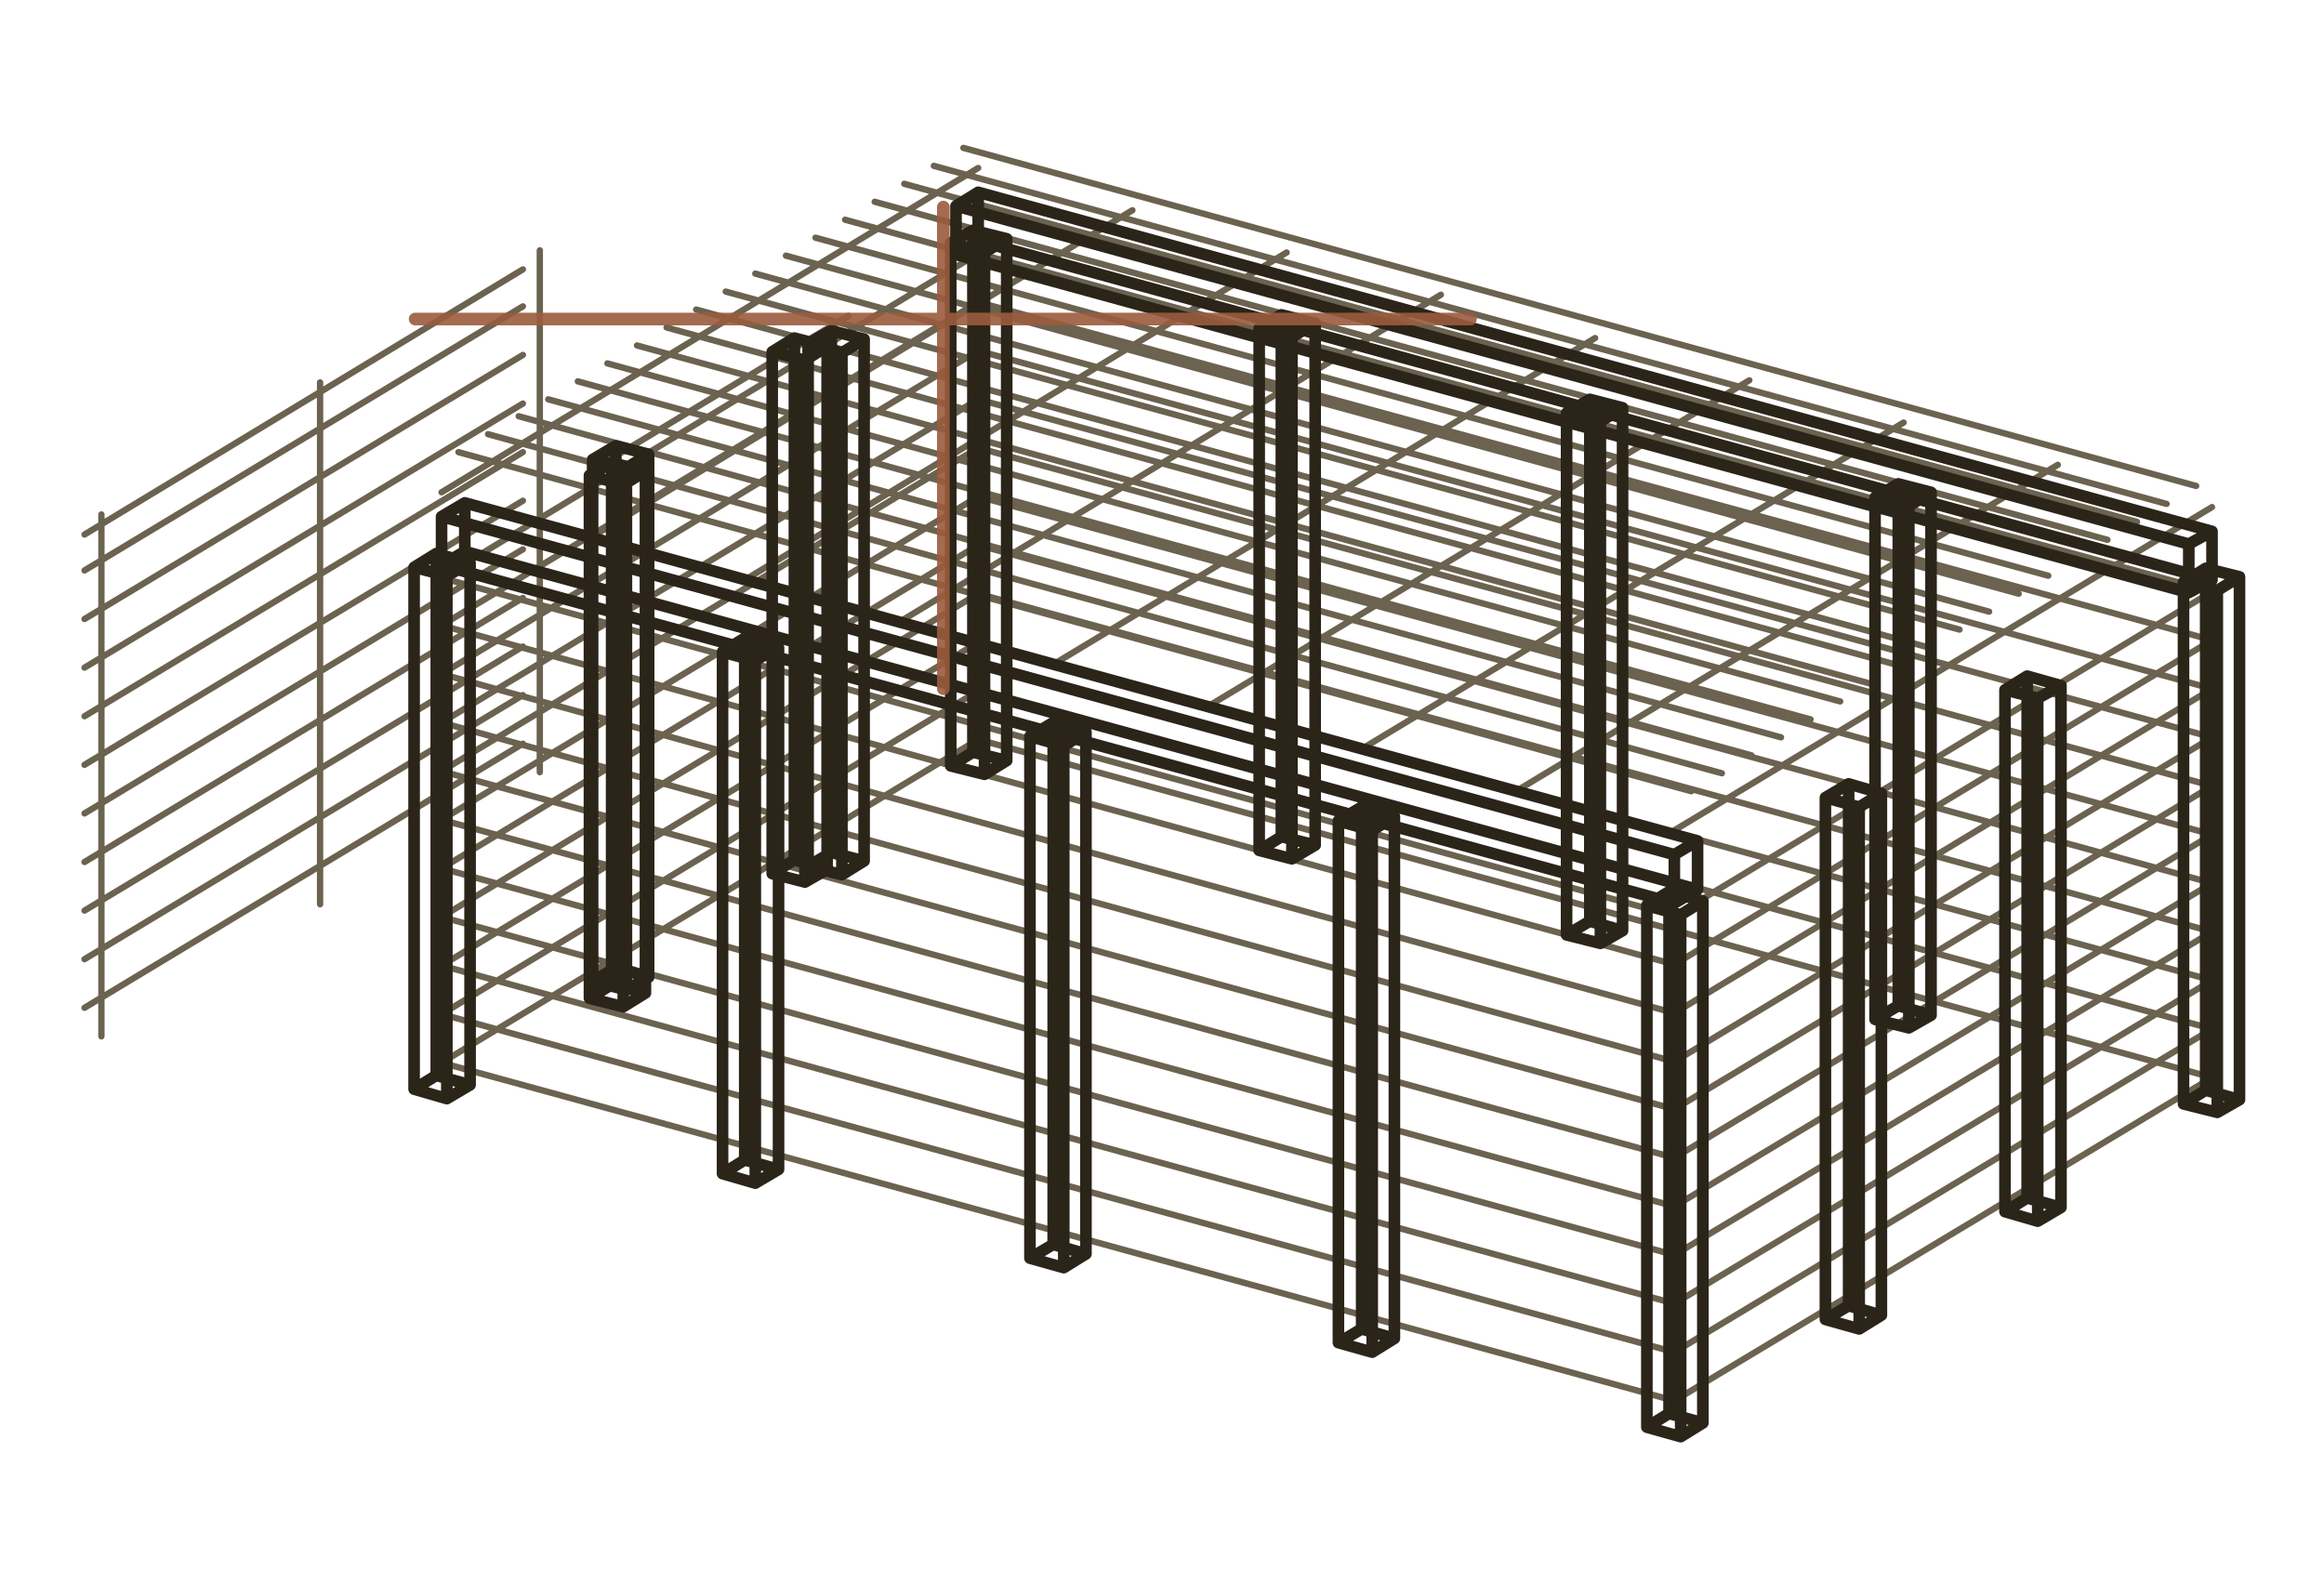
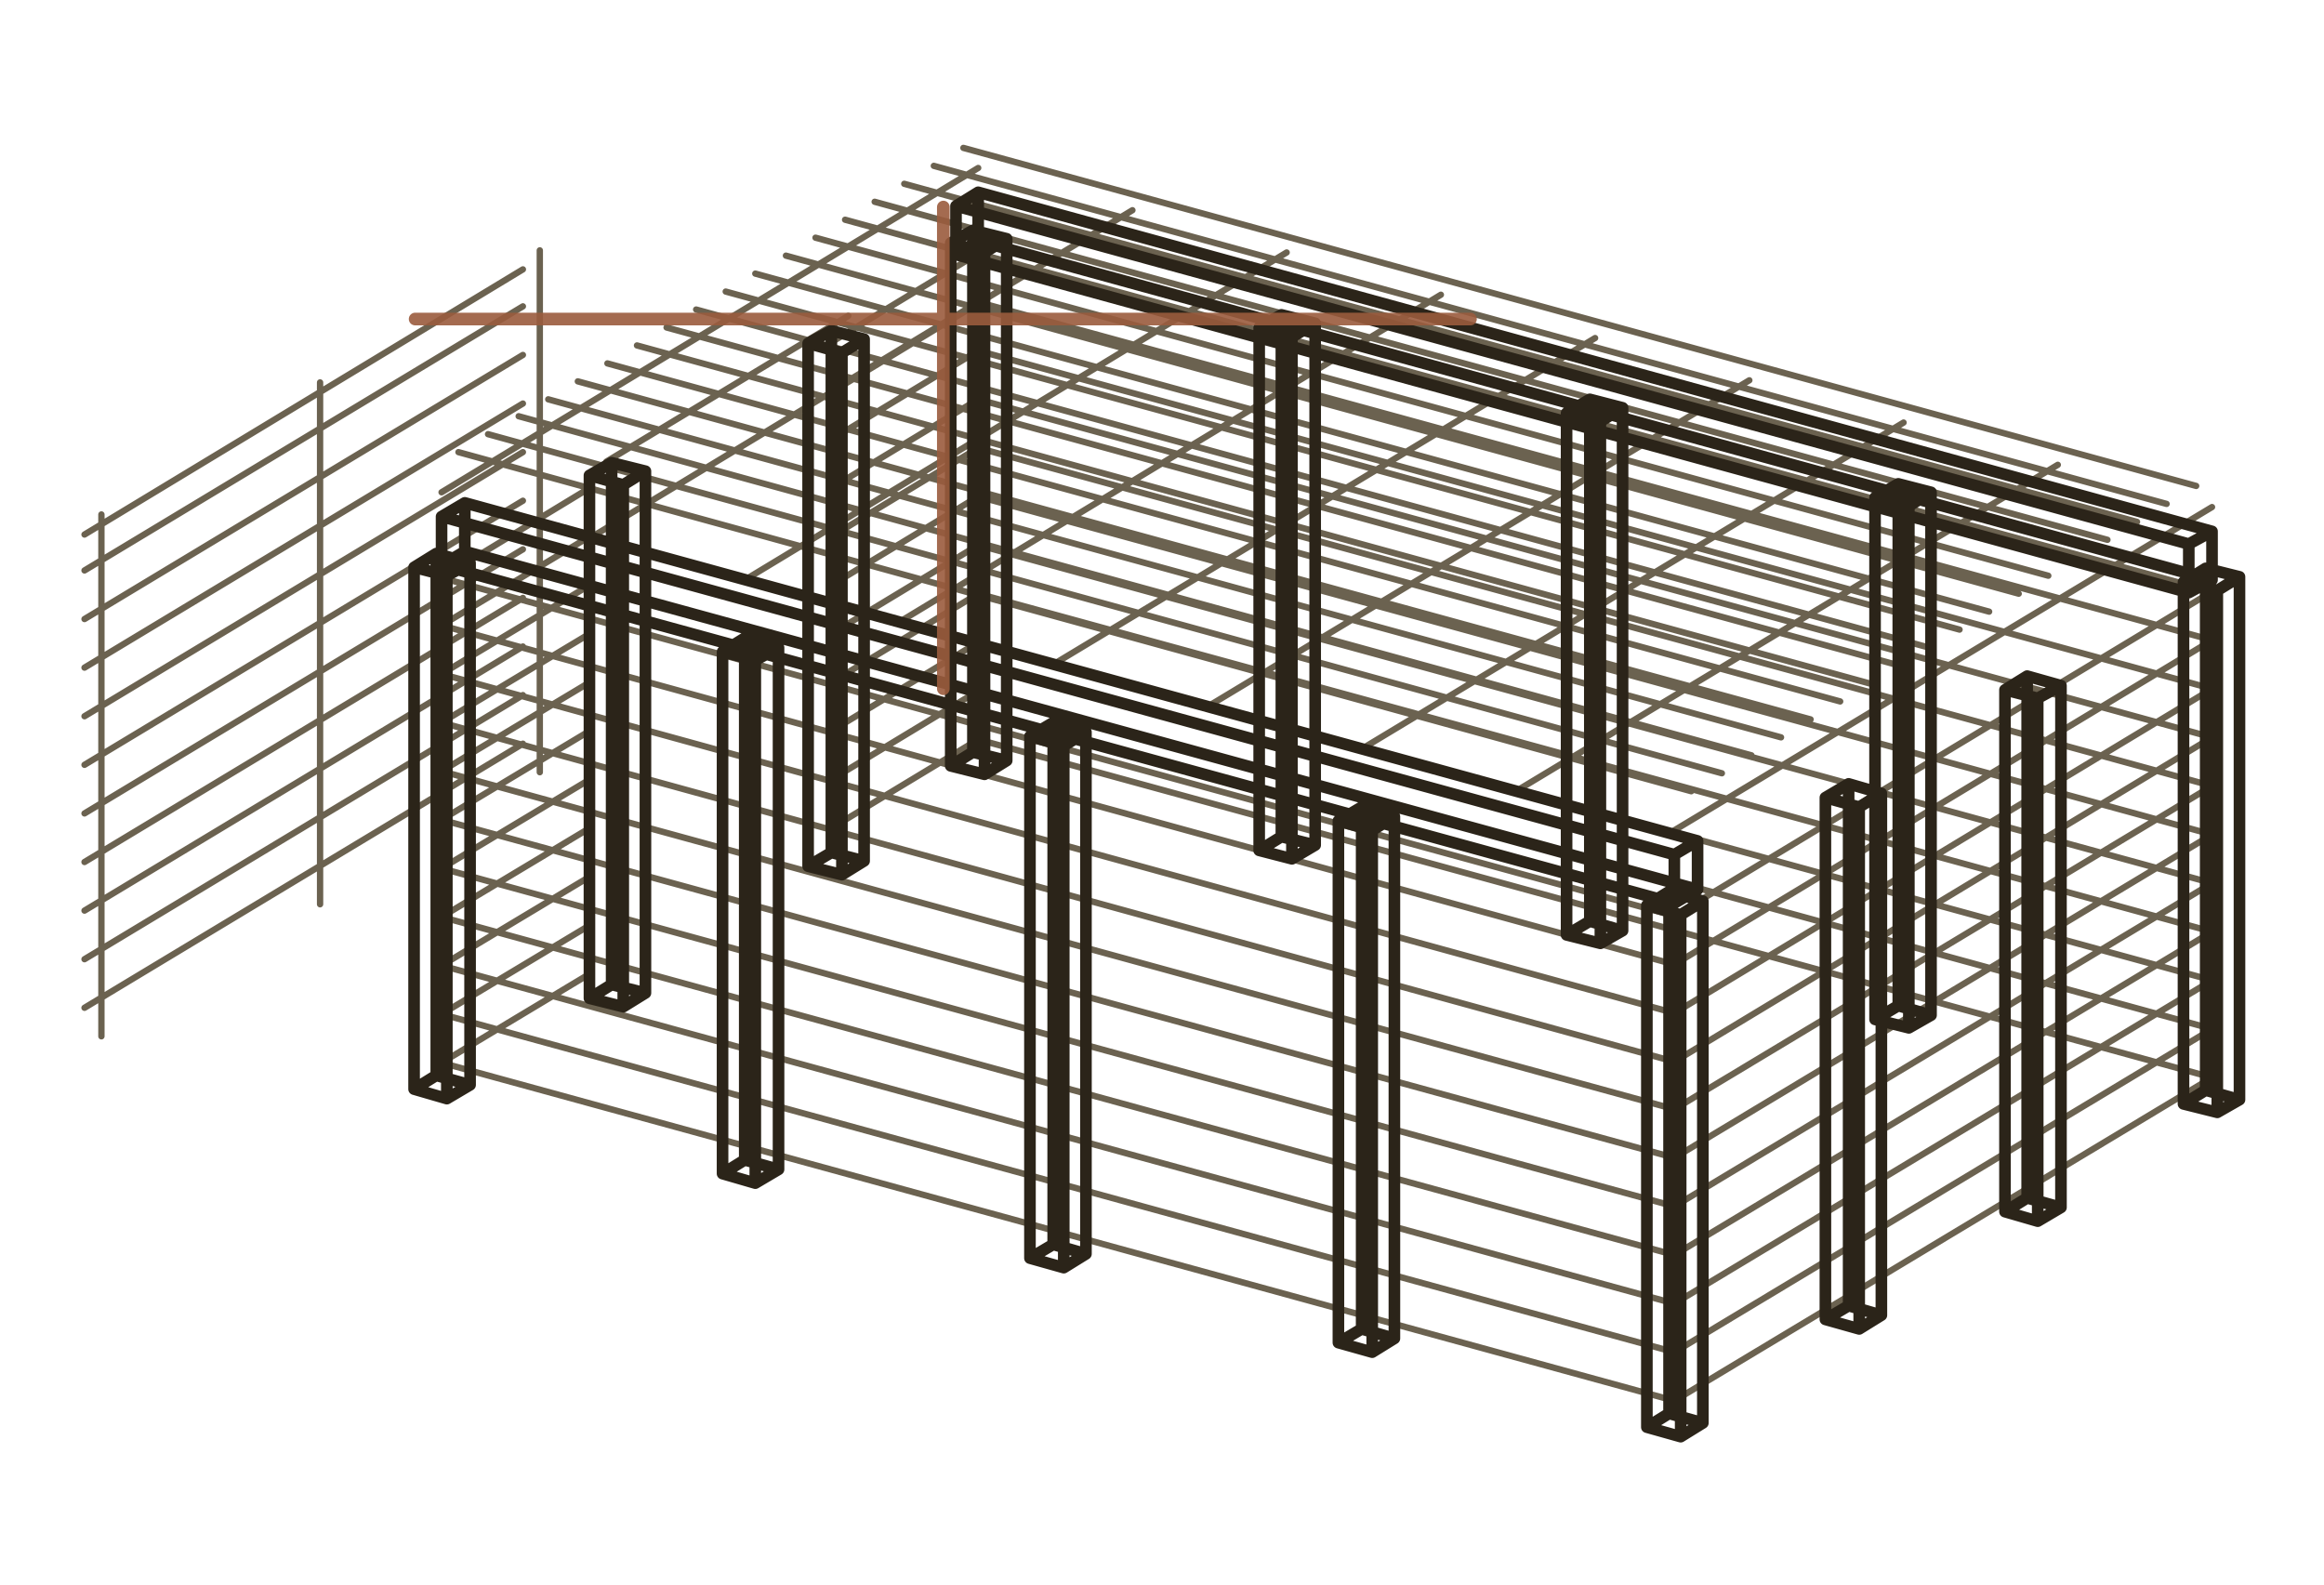
<svg xmlns="http://www.w3.org/2000/svg" viewBox="0 0 220 150" width="220" height="150" role="img">
  <g fill="none" stroke="#6b6250" stroke-width="0.6" stroke-linecap="round">
-     <path d="M92.6 70L209.4 102M92.6 65.4L209.4 97.4M92.6 60.8L209.4 92.8M92.6 56.2L209.4 88.2M92.6 51.6L209.4 83.6M92.6 47L209.4 79M92.6 42.4L209.4 74.4M92.6 37.8L209.4 69.8M92.6 33.2L209.4 65.2M92.6 28.6L209.4 60.6M92.6 24L209.4 56M209.4 102L158.5 132.6M209.4 97.4L158.5 128M209.4 92.8L158.5 123.4M209.4 88.2L158.5 118.8M209.4 83.6L158.5 114.2M209.4 79L158.5 109.6M209.4 74.4L158.5 105M209.4 69.8L158.5 100.5M209.4 65.2L158.5 95.9M209.4 60.6L158.5 91.3M209.4 56L158.5 86.7M158.5 132.6L41.8 100.6M158.5 128L41.8 96M158.5 123.4L41.8 91.4M158.5 118.8L41.8 86.8M158.5 114.2L41.8 82.2M158.5 109.6L41.8 77.6M158.5 105L41.8 73M158.5 100.5L41.8 68.4M158.5 95.9L41.8 63.8M158.5 91.3L41.8 59.2M158.5 86.7L41.8 54.7M41.8 100.6L92.6 70M41.8 96L92.6 65.4M41.8 91.4L92.6 60.8M41.8 86.8L92.6 56.2M41.8 82.2L92.6 51.6M41.8 77.6L92.6 47M41.8 73L92.6 42.4M41.8 68.4L92.6 37.8M41.8 63.8L92.6 33.2M41.8 59.2L92.6 28.6M41.8 54.7L92.6 24M41.8 46.6L92.6 15.9M56.4 50.6L107.2 19.9M71 54.6L121.8 23.9M85.6 58.6L136.4 27.9M100.2 62.6L151 32M114.8 66.6L165.6 36M129.4 70.6L180.2 40M144 74.6L194.8 44M158.5 78.6L209.4 48M91.2 14L207.9 46M88.4 15.7L205.1 47.7M85.6 17.4L202.3 49.4M82.8 19.1L199.5 51.1M80 20.8L196.7 52.8M77.2 22.5L193.9 54.5M74.4 24.2L191.1 56.2M71.5 25.9L188.3 57.9M68.7 27.6L185.5 59.6M65.9 29.3L182.6 61.3M63.1 31L179.8 63M60.3 32.7L177 64.7M57.5 34.4L174.2 66.4M54.7 36.1L171.4 68.1M51.9 37.8L168.6 69.8M49.1 39.4L165.8 71.5M46.2 41.1L163 73.2M43.4 42.8L160.1 74.9M57.4 43.7L80.3 29.9M51.1 73.1L51.1 23.7M30.3 85.6L30.3 36.2M9.6 98.1L9.6 48.7M8 95.4L49.5 70.4M8 90.8L49.5 65.8M8 86.2L49.5 61.2M8 81.6L49.5 56.6M8 77L49.5 52M8 72.4L49.5 47.4M8 67.8L49.5 42.8M8 63.2L49.5 38.2M8 58.6L49.5 33.6M8 54L49.5 29M8 50.6L49.5 25.5" />
+     <path d="M92.6 70L209.4 102M92.6 65.4L209.4 97.4M92.6 60.8L209.4 92.8M92.6 56.2L209.4 88.2M92.6 51.6L209.4 83.6M92.6 47L209.4 79M92.6 42.4L209.4 74.4M92.6 37.8L209.4 69.8M92.6 33.2L209.4 65.2M92.6 28.6L209.4 60.6M92.6 24L209.4 56M209.4 102L158.5 132.6M209.4 97.4L158.5 128M209.4 92.8L158.5 123.4M209.4 88.2L158.5 118.8M209.4 83.6L158.5 114.2M209.4 79L158.5 109.6M209.4 74.4L158.5 105M209.4 69.8L158.5 100.5M209.4 65.2L158.5 95.9M209.4 60.6L158.5 91.3M209.4 56L158.5 86.7M158.5 132.6L41.8 100.6M158.5 128L41.8 96M158.5 123.4L41.8 91.4M158.5 118.8L41.8 86.8M158.5 114.2L41.8 82.2M158.5 109.6L41.8 77.6M158.5 105L41.8 73M158.5 100.5L41.8 68.4M158.5 95.9L41.8 63.8M158.5 91.3L41.8 59.2M158.5 86.7L41.8 54.7M41.8 100.6L55.8 92.2M78.7 78.4L92.6 70M41.8 96L55.8 87.6M78.7 73.8L92.6 65.4M41.8 91.4L55.8 83M78.7 69.2L92.6 60.8M41.8 86.8L55.8 78.4M78.7 64.6L92.6 56.2M41.8 82.2L55.8 73.8M78.7 60L92.6 51.6M41.8 77.6L55.8 69.2M78.7 55.4L92.6 47M41.8 73L55.8 64.6M78.7 50.8L92.6 42.4M41.8 68.4L55.8 60M78.7 46.2L92.6 37.8M41.8 63.8L55.8 55.4M78.7 41.6L92.6 33.2M41.8 59.2L55.8 50.8M78.7 37L92.6 28.6M41.8 54.7L55.8 46.2M78.7 32.4L92.6 24M41.8 46.6L92.6 15.9M56.4 50.6L107.2 19.9M71 54.6L121.8 23.9M85.6 58.6L136.4 27.9M100.2 62.6L151 32M114.8 66.6L165.6 36M129.4 70.6L180.2 40M144 74.6L194.8 44M158.5 78.6L209.4 48M91.2 14L207.9 46M88.4 15.7L205.1 47.7M85.6 17.4L202.3 49.4M82.8 19.1L199.5 51.1M80 20.8L196.7 52.8M77.2 22.5L193.9 54.5M74.4 24.2L191.1 56.2M71.5 25.9L188.3 57.9M68.7 27.6L185.5 59.6M65.9 29.3L182.6 61.3M63.1 31L179.8 63M60.3 32.7L177 64.7M57.5 34.4L174.2 66.4M54.7 36.1L171.4 68.1M51.9 37.8L168.6 69.8M49.1 39.4L165.8 71.5M46.2 41.1L163 73.2M43.4 42.8L160.1 74.9M57.4 43.7L80.3 29.9M51.1 73.1L51.1 23.7M30.3 85.6L30.3 36.2M9.6 98.1L9.6 48.7M8 95.4L49.5 70.4M8 90.8L49.5 65.8M8 86.2L49.5 61.2M8 81.6L49.5 56.6M8 77L49.5 52M8 72.4L49.5 47.4M8 67.8L49.5 42.8M8 63.2L49.5 38.2M8 58.6L49.5 33.6M8 54L49.5 29M8 50.6L49.5 25.5" />
  </g>
  <g fill="none" stroke="#2b2419" stroke-width="1.1" stroke-linecap="round">
-     <path d="M95.3 72L93.2 73.3M92.1 71.2L90 72.5M95.3 22.6L93.2 23.9M92.1 21.8L90 23M95.3 72L92.1 71.2M93.2 73.3L90 72.5M95.3 22.6L92.1 21.8M93.2 23.9L90 23M95.3 72L95.3 22.6M93.2 73.3L93.2 23.9M92.1 71.2L92.1 21.8M90 72.5L90 23M124.5 80L122.3 81.3M121.3 79.2L119.2 80.5M124.5 30.6L122.3 31.9M121.3 29.8L119.2 31M124.5 80L121.3 79.2M122.3 81.3L119.2 80.5M124.5 30.6L121.3 29.8M122.3 31.9L119.2 31M124.5 80L124.5 30.6M122.3 81.3L122.3 31.9M121.3 79.2L121.3 29.8M119.2 80.5L119.2 31M153.6 88.1L151.5 89.3M150.5 87.2L148.3 88.5M153.6 38.6L151.5 39.9M150.5 37.8L148.3 39.1M153.6 88.1L150.5 87.2M151.5 89.3L148.3 88.5M153.6 38.6L150.5 37.8M151.5 39.9L148.3 39.1M153.6 88.1L153.6 38.6M151.5 89.3L151.5 39.9M150.5 87.2L150.5 37.8M148.3 88.5L148.3 39.1M182.8 96.1L180.7 97.3M179.7 95.2L177.5 96.5M182.8 46.6L180.7 47.9M179.7 45.8L177.5 47.1M182.8 96.1L179.7 95.2M180.7 97.3L177.5 96.5M182.8 46.6L179.7 45.8M180.7 47.9L177.5 47.1M182.8 96.1L182.8 46.6M180.7 97.3L180.7 47.9M179.7 95.2L179.7 45.8M177.5 96.5L177.5 47.1M212 104.1L209.9 105.3M208.8 103.2L206.7 104.5M212 54.6L209.9 55.9M208.8 53.8L206.7 55.1M212 104.1L208.8 103.2M209.9 105.3L206.7 104.5M212 54.6L208.8 53.8M209.9 55.9L206.7 55.1M212 104.1L212 54.6M209.9 105.3L209.9 55.9M208.8 103.2L208.8 53.8M206.7 104.5L206.7 55.1M195.1 114.3L192.9 115.6M191.9 113.4L189.8 114.7M195.1 64.9L192.9 66.1M191.9 64L189.8 65.3M195.1 114.3L191.9 113.4M192.9 115.6L189.8 114.7M195.1 64.9L191.9 64M192.9 66.1L189.8 65.3M195.1 114.3L195.1 64.9M192.9 115.6L192.9 66.1M191.9 113.4L191.9 64M189.8 114.7L189.8 65.3M178.1 124.5L176 125.8M175 123.6L172.8 124.9M178.1 75.1L176 76.4M175 74.2L172.8 75.5M178.1 124.5L175 123.6M176 125.8L172.8 124.9M178.1 75.1L175 74.2M176 76.4L172.8 75.5M178.1 124.5L178.1 75.1M176 125.8L176 76.4M175 123.6L175 74.2M172.8 124.9L172.8 75.5M161.2 134.7L159.1 136M158 133.8L155.9 135.1M161.2 85.3L159.1 86.6M158 84.4L155.9 85.7M161.2 134.7L158 133.8M159.1 136L155.9 135.1M161.2 85.3L158 84.4M159.1 86.6L155.9 85.7M161.2 134.7L161.2 85.3M159.1 136L159.1 86.6M158 133.8L158 84.4M155.9 135.1L155.9 85.7M132 126.7L129.9 128M128.9 125.8L126.7 127.1M132 77.3L129.9 78.6M128.9 76.4L126.7 77.7M132 126.7L128.9 125.8M129.9 128L126.7 127.1M132 77.3L128.9 76.4M129.9 78.6L126.7 77.7M132 126.7L132 77.3M129.9 128L129.9 78.6M128.9 125.8L128.9 76.4M126.7 127.1L126.7 77.7M102.8 118.7L100.7 120M99.7 117.8L97.5 119.1M102.8 69.3L100.7 70.6M99.7 68.4L97.5 69.7M102.8 118.7L99.7 117.8M100.7 120L97.5 119.1M102.8 69.3L99.7 68.4M100.7 70.6L97.5 69.7M102.8 118.7L102.8 69.3M100.7 120L100.7 70.6M99.7 117.8L99.7 68.4M97.5 119.1L97.5 69.7M73.7 110.7L71.5 112M70.5 109.8L68.4 111.1M73.7 61.3L71.5 62.5M70.5 60.4L68.4 61.7M73.7 110.7L70.5 109.8M71.5 112L68.4 111.1M73.7 61.3L70.5 60.4M71.5 62.5L68.4 61.7M73.7 110.7L73.7 61.3M71.5 112L71.5 62.5M70.5 109.8L70.5 60.4M68.4 111.1L68.4 61.7M44.5 102.7L42.3 104M41.3 101.8L39.2 103.1M44.5 53.3L42.3 54.5M41.3 52.4L39.2 53.7M44.5 102.7L41.3 101.8M42.3 104L39.2 103.1M44.5 53.3L41.3 52.4M42.3 54.5L39.2 53.7M44.5 102.7L44.5 53.3M42.3 104L42.3 54.5M41.3 101.8L41.3 52.4M39.2 103.1L39.2 53.7M61.4 92.5L59.3 93.7M58.3 91.6L56.1 92.9M61.4 43L59.3 44.3M58.3 42.2L56.1 43.5M61.4 92.5L58.3 91.6M59.3 93.7L56.1 92.9M61.4 43L58.3 42.2M59.3 44.3L56.1 43.5M61.4 92.5L61.4 43M59.3 93.7L59.3 44.3M58.3 91.6L58.3 42.2M56.1 92.9L56.1 43.5M78.3 82.3L76.2 83.5M75.2 81.4L73.1 82.7M78.3 32.8L76.2 34.1M75.2 32L73.1 33.3M78.3 82.3L75.2 81.4M76.2 83.5L73.1 82.7M78.3 32.8L75.2 32M76.2 34.1L73.1 33.3M78.3 82.3L78.3 32.8M76.2 83.5L76.2 34.1M75.2 81.4L75.2 32M73.1 82.7L73.1 33.3M92.6 22.8L90.5 24.1M92.6 18.2L90.5 19.5M209.4 54.9L207.2 56.1M209.4 50.3L207.2 51.5M92.6 22.8L92.6 18.2M90.5 24.1L90.5 19.5M209.4 54.9L209.4 50.3M207.2 56.1L207.2 51.5M92.6 22.8L209.4 54.9M90.5 24.1L207.2 56.1M92.6 18.2L209.4 50.3M90.5 19.5L207.2 51.5M44 52.2L41.8 53.5M44 47.6L41.8 48.9M160.7 84.2L158.5 85.5M160.7 79.6L158.5 80.9M44 52.2L44 47.6M41.8 53.5L41.8 48.9M160.7 84.2L160.7 79.6M158.5 85.5L158.5 80.9M44 52.2L160.7 84.2M41.8 53.5L158.5 85.5M44 47.6L160.7 79.6M41.8 48.9L158.5 80.9M81.8 81.5L79.7 82.8M78.7 80.7L76.5 82M81.8 32.1L79.7 33.4M78.7 31.3L76.5 32.5M81.8 81.5L78.7 80.7M79.7 82.8L76.5 82M81.8 32.1L78.7 31.3M79.7 33.4L76.5 32.5M81.8 81.5L81.8 32.1M79.7 82.8L79.7 33.4M78.7 80.7L78.7 31.3M76.5 82L76.5 32.5M61.1 94L59 95.3M57.9 93.2L55.8 94.5M61.1 44.6L59 45.9M57.9 43.8L55.8 45M61.1 94L57.9 93.2M59 95.3L55.8 94.5M61.1 44.6L57.9 43.8M59 45.9L55.8 45M61.1 94L61.1 44.6M59 95.3L59 45.9M57.9 93.2L57.9 43.8M55.8 94.5L55.8 45" />
+     <path d="M95.3 72L93.2 73.3M92.1 71.2L90 72.5M95.3 22.6L93.2 23.9M92.1 21.8L90 23M95.3 72L92.1 71.2M93.2 73.3L90 72.5M95.3 22.6L92.1 21.8M93.2 23.9L90 23M95.3 72L95.3 22.6M93.2 73.3L93.2 23.9M92.1 71.2L92.1 21.8M90 72.5L90 23M124.5 80L122.3 81.3M121.3 79.2L119.2 80.5M124.5 30.6L122.3 31.9M121.3 29.8L119.2 31M124.5 80L121.3 79.2M122.3 81.3L119.2 80.5M124.5 30.6L121.3 29.8M122.3 31.9L119.2 31M124.5 80L124.5 30.6M122.3 81.3L122.3 31.9M121.3 79.2L121.3 29.8M119.2 80.5L119.2 31M153.6 88.1L151.5 89.3M150.5 87.2L148.3 88.5M153.6 38.6L151.5 39.9M150.5 37.8L148.3 39.1M153.6 88.1L150.5 87.2M151.5 89.3L148.3 88.5M153.6 38.6L150.5 37.8M151.5 39.9L148.3 39.1M153.6 88.1L153.6 38.6M151.5 89.3L151.5 39.9M150.5 87.2L150.5 37.8M148.3 88.5L148.3 39.1M182.8 96.1L180.7 97.3M179.7 95.2L177.5 96.5M182.8 46.6L180.7 47.9M179.7 45.8L177.5 47.1M182.8 96.1L179.7 95.2M180.7 97.3L177.5 96.5M182.8 46.6L179.7 45.8M180.7 47.9L177.5 47.1M182.8 96.1L182.8 46.6M180.7 97.3L180.7 47.9M179.7 95.2L179.7 45.8M177.5 96.5L177.5 47.1M212 104.1L209.9 105.3M208.8 103.2L206.7 104.5M212 54.6L209.9 55.9M208.8 53.8L206.7 55.1M212 104.1L208.8 103.2M209.9 105.3L206.7 104.5M212 54.6L208.8 53.8M209.9 55.9L206.7 55.1M212 104.1L212 54.6M209.9 105.3L209.9 55.9M208.8 103.2L208.8 53.8M206.7 104.5L206.7 55.1M195.1 114.3L192.9 115.6M191.9 113.4L189.8 114.7M195.1 64.9L192.9 66.1M191.9 64L189.8 65.3M195.1 114.3L191.9 113.4M192.9 115.6L189.8 114.7M195.1 64.9L191.9 64M192.9 66.1L189.8 65.3M195.1 114.3L195.1 64.9M192.9 115.6L192.9 66.1M191.9 113.4L191.9 64M189.8 114.7L189.8 65.3M178.1 124.5L176 125.8M175 123.6L172.8 124.9M178.1 75.1L176 76.4M175 74.2L172.8 75.5M178.1 124.5L175 123.6M176 125.8L172.8 124.9M178.1 75.1L175 74.2M176 76.4L172.8 75.5M178.1 124.5L178.1 75.1M176 125.8L176 76.4M175 123.6L175 74.2M172.8 124.9L172.8 75.5M161.2 134.7L159.1 136M158 133.8L155.9 135.1M161.2 85.3L159.1 86.6M158 84.4L155.9 85.7M161.2 134.7L158 133.8M159.1 136L155.9 135.1M161.2 85.3L158 84.4M159.1 86.6L155.9 85.7M161.2 134.7L161.2 85.3M159.1 136L159.1 86.6M158 133.8L158 84.4M155.9 135.1L155.9 85.7M132 126.7L129.9 128M128.9 125.8L126.7 127.1M132 77.3L129.9 78.6M128.9 76.4L126.7 77.7M132 126.7L128.9 125.8M129.9 128L126.7 127.1M132 77.3L128.9 76.4M129.9 78.6L126.7 77.7M132 126.7L132 77.3M129.9 128L129.9 78.6M128.9 125.8L128.9 76.4M126.7 127.1L126.7 77.7M102.8 118.7L100.7 120M99.7 117.8L97.5 119.1M102.8 69.3L100.7 70.6M99.7 68.4L97.5 69.7M102.8 118.7L99.7 117.8M100.7 120L97.5 119.1M102.8 69.3L99.7 68.4M100.7 70.6L97.5 69.7M102.8 118.7L102.8 69.3M100.7 120L100.7 70.6M99.7 117.8L99.7 68.4M97.5 119.1L97.5 69.7M73.7 110.7L71.5 112M70.5 109.8L68.4 111.1M73.7 61.3L71.5 62.5M70.5 60.4L68.4 61.7M73.7 110.7L70.5 109.8M71.5 112L68.4 111.1M73.7 61.3L70.5 60.4M71.5 62.5L68.4 61.7M73.7 110.7L73.7 61.3M71.5 112L71.5 62.5M70.5 109.8L70.5 60.4M68.4 111.1L68.4 61.7M44.5 102.7L42.3 104M41.3 101.8L39.2 103.1M44.5 53.3L42.3 54.5M41.3 52.4L39.2 53.7M44.5 102.7L41.3 101.8M42.3 104L39.2 103.1M44.5 53.3L41.3 52.4M42.3 54.5L39.2 53.7M44.5 102.7L44.5 53.3M42.3 104L42.3 54.5M41.3 101.8L41.3 52.4M39.2 103.1L39.2 53.7M92.6 22.8L90.5 24.1M92.6 18.2L90.5 19.5M209.4 54.9L207.2 56.1M209.4 50.3L207.2 51.5M92.6 22.8L92.6 18.2M90.5 24.1L90.5 19.5M209.4 54.9L209.4 50.3M207.2 56.1L207.2 51.5M92.6 22.8L209.4 54.9M90.5 24.1L207.2 56.1M92.6 18.2L209.4 50.3M90.5 19.5L207.2 51.5M44 52.2L41.8 53.5M44 47.6L41.8 48.9M160.7 84.2L158.5 85.5M160.7 79.6L158.5 80.9M44 52.2L44 47.6M41.8 53.5L41.8 48.9M160.7 84.2L160.7 79.6M158.5 85.5L158.5 80.9M44 52.2L160.7 84.2M41.8 53.5L158.5 85.5M44 47.6L160.7 79.6M41.8 48.9L158.5 80.9M81.8 81.5L79.7 82.8M78.7 80.7L76.5 82M81.8 32.1L79.7 33.4M78.7 31.3L76.5 32.5M81.8 81.5L78.7 80.7M79.7 82.8L76.5 82M81.8 32.1L78.7 31.3M79.7 33.4L76.5 32.5M81.8 81.5L81.8 32.1M79.7 82.8L79.7 33.4M78.7 80.7L78.7 31.3M76.5 82L76.5 32.5M61.1 94L59 95.3M57.9 93.2L55.8 94.5M61.1 44.6L59 45.9M57.9 43.8L55.8 45M61.1 94L57.9 93.2M59 95.3L55.8 94.5M61.1 44.6L57.9 43.8M59 45.9L55.8 45M61.1 94L61.1 44.6M59 95.3L59 45.9M57.9 93.2L57.9 43.8M55.8 94.5L55.8 45" />
  </g>
  <g fill="none" stroke="#9a5b3d" stroke-width="1.2" stroke-linecap="round" opacity="0.9">
    <path d="M89.3 65.2L89.3 19.6M39.3 30.2L139.2 30.2" />
  </g>
</svg>
